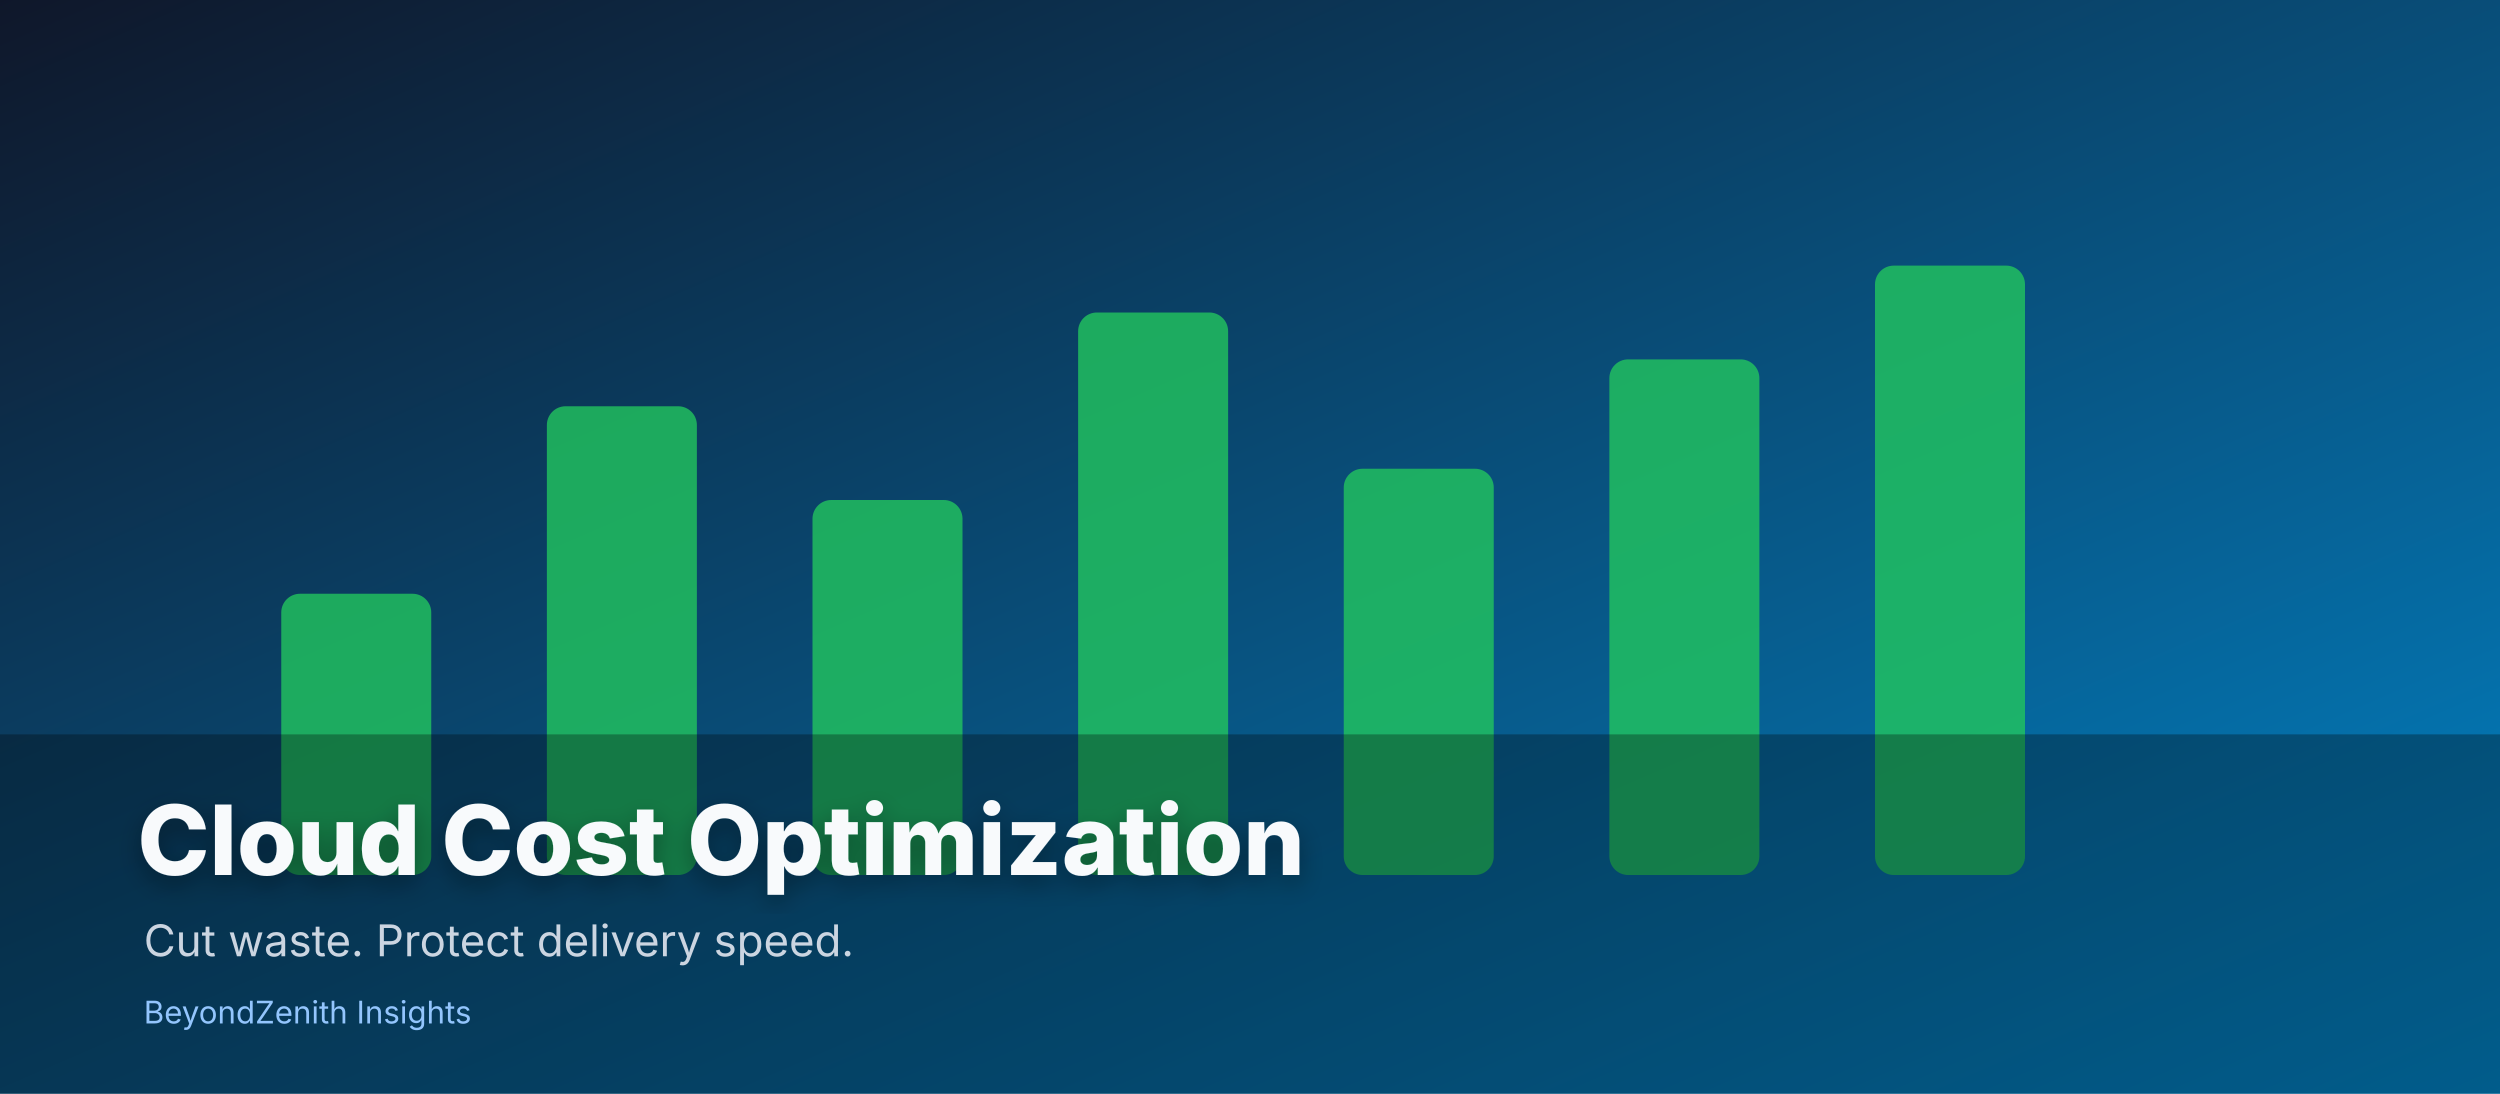
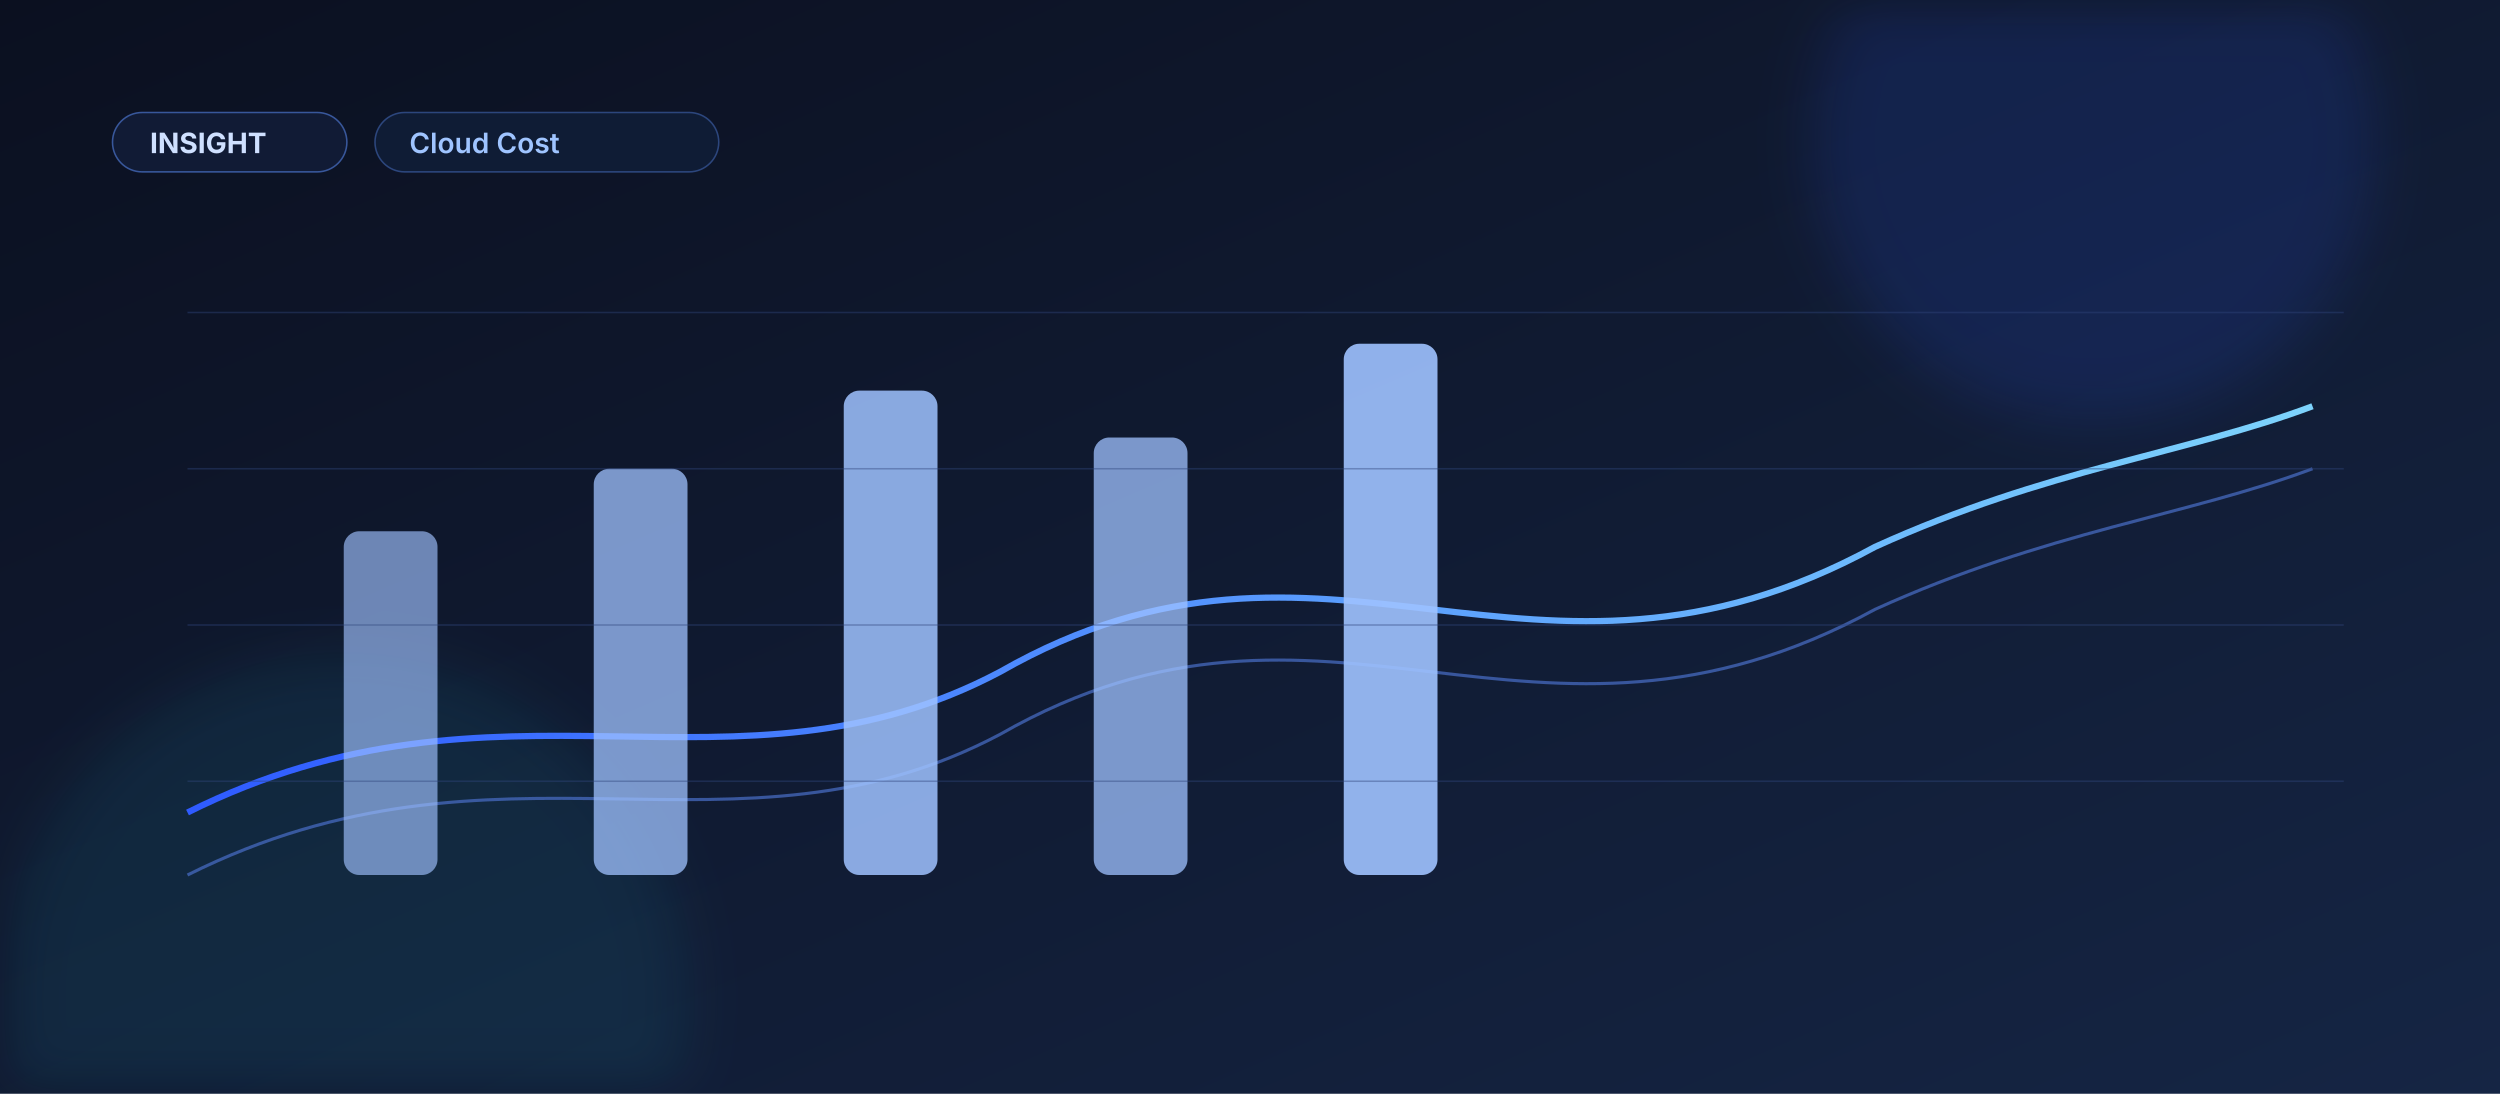
- <svg xmlns="http://www.w3.org/2000/svg" width="1600" height="700" viewBox="0 0 1600 700" role="img" aria-label="Hero image for Cloud Cost Optimization">
+ <svg xmlns="http://www.w3.org/2000/svg" width="1600" height="700" viewBox="0 0 1600 700" role="img" aria-label="Cloud Cost hero visual">
  <defs>
-     <linearGradient id="g" x1="0" y1="0" x2="1" y2="1">
-       <stop offset="0%" stop-color="#0f172a" />
-       <stop offset="100%" stop-color="#0284c7" />
+     <linearGradient id="bg" x1="0" y1="0" x2="1" y2="1">
+       <stop offset="0%" stop-color="#0B1020" />
+       <stop offset="100%" stop-color="#152544" />
    </linearGradient>
-     <filter id="shadow" x="-20%" y="-20%" width="140%" height="140%">
-       <feDropShadow dx="0" dy="6" stdDeviation="8" flood-opacity="0.35" />
+     <linearGradient id="acc" x1="0" y1="0" x2="1" y2="0">
+       <stop offset="0%" stop-color="#2F5BFF" />
+       <stop offset="100%" stop-color="#7DD3FC" />
+     </linearGradient>
+     <filter id="blur" x="-20%" y="-20%" width="140%" height="140%">
+       <feGaussianBlur stdDeviation="18" />
    </filter>
  </defs>
-   <rect width="1600" height="700" fill="url(#g)" />
-   <rect x="180" y="380" width="96" height="180" rx="12" fill="#22c55e" opacity="0.8" />
-   <rect x="350" y="260" width="96" height="300" rx="12" fill="#22c55e" opacity="0.8" />
-   <rect x="520" y="320" width="96" height="240" rx="12" fill="#22c55e" opacity="0.8" />
-   <rect x="690" y="200" width="96" height="360" rx="12" fill="#22c55e" opacity="0.8" />
-   <rect x="860" y="300" width="96" height="260" rx="12" fill="#22c55e" opacity="0.8" />
-   <rect x="1030" y="230" width="96" height="330" rx="12" fill="#22c55e" opacity="0.8" />
-   <rect x="1200" y="170" width="96" height="390" rx="12" fill="#22c55e" opacity="0.8" />
-   <rect x="0" y="470" width="1600" height="230" fill="#000" opacity="0.30" />
-   <text x="88" y="560" font-family="Inter,Arial,sans-serif" font-size="62" font-weight="800" fill="#f8fafc" filter="url(#shadow)">Cloud Cost Optimization</text>
-   <text x="92" y="612" font-family="Inter,Arial,sans-serif" font-size="28" fill="#cbd5e1">Cut waste. Protect delivery speed.</text>
-   <text x="92" y="655" font-family="Inter,Arial,sans-serif" font-size="20" fill="#93c5fd">BeyondZenith Insights</text>
+   <rect width="1600" height="700" fill="url(#bg)" />
+   <circle cx="1340" cy="90" r="180" fill="#2F5BFF" opacity="0.14" filter="url(#blur)" />
+   <circle cx="220" cy="640" r="220" fill="#22D3EE" opacity="0.08" filter="url(#blur)" />
+   <rect x="72" y="72" width="150" height="38" rx="19" fill="#111B35" stroke="#38579B" />
+   <text x="96" y="98" font-family="Inter,Arial,sans-serif" font-size="18" font-weight="700" fill="#CFE0FF">INSIGHT</text>
+   <rect x="240" y="72" width="220" height="38" rx="19" fill="#0f1c35" stroke="#2c467d" />
+   <text x="262" y="98" font-family="Inter,Arial,sans-serif" font-size="18" font-weight="600" fill="#9FC4FF">Cloud Cost</text>
+   <g>
+     <path d="M120 520 C 320 420, 470 520, 640 430 C 850 310, 980 470, 1200 350 C 1310 300, 1400 290, 1480 260" stroke="url(#acc)" stroke-width="4" fill="none" />
+     <path d="M120 560 C 320 460, 470 560, 640 470 C 850 350, 980 510, 1200 390 C 1310 340, 1400 330, 1480 300" stroke="#4569BF" stroke-width="2" fill="none" opacity="0.75" />
+   </g>
+   <g fill="#9FC2FF">
+     <rect x="220" y="340" width="60" height="220" rx="10" opacity="0.65" />
+     <rect x="380" y="300" width="60" height="260" rx="10" opacity="0.75" />
+     <rect x="540" y="250" width="60" height="310" rx="10" opacity="0.85" />
+     <rect x="700" y="280" width="60" height="280" rx="10" opacity="0.75" />
+     <rect x="860" y="220" width="60" height="340" rx="10" opacity="0.9" />
+   </g>
+   <g stroke="#2F457D" opacity="0.42">
+     <path d="M120 200H1500" />
+     <path d="M120 300H1500" />
+     <path d="M120 400H1500" />
+     <path d="M120 500H1500" />
+   </g>
</svg>
